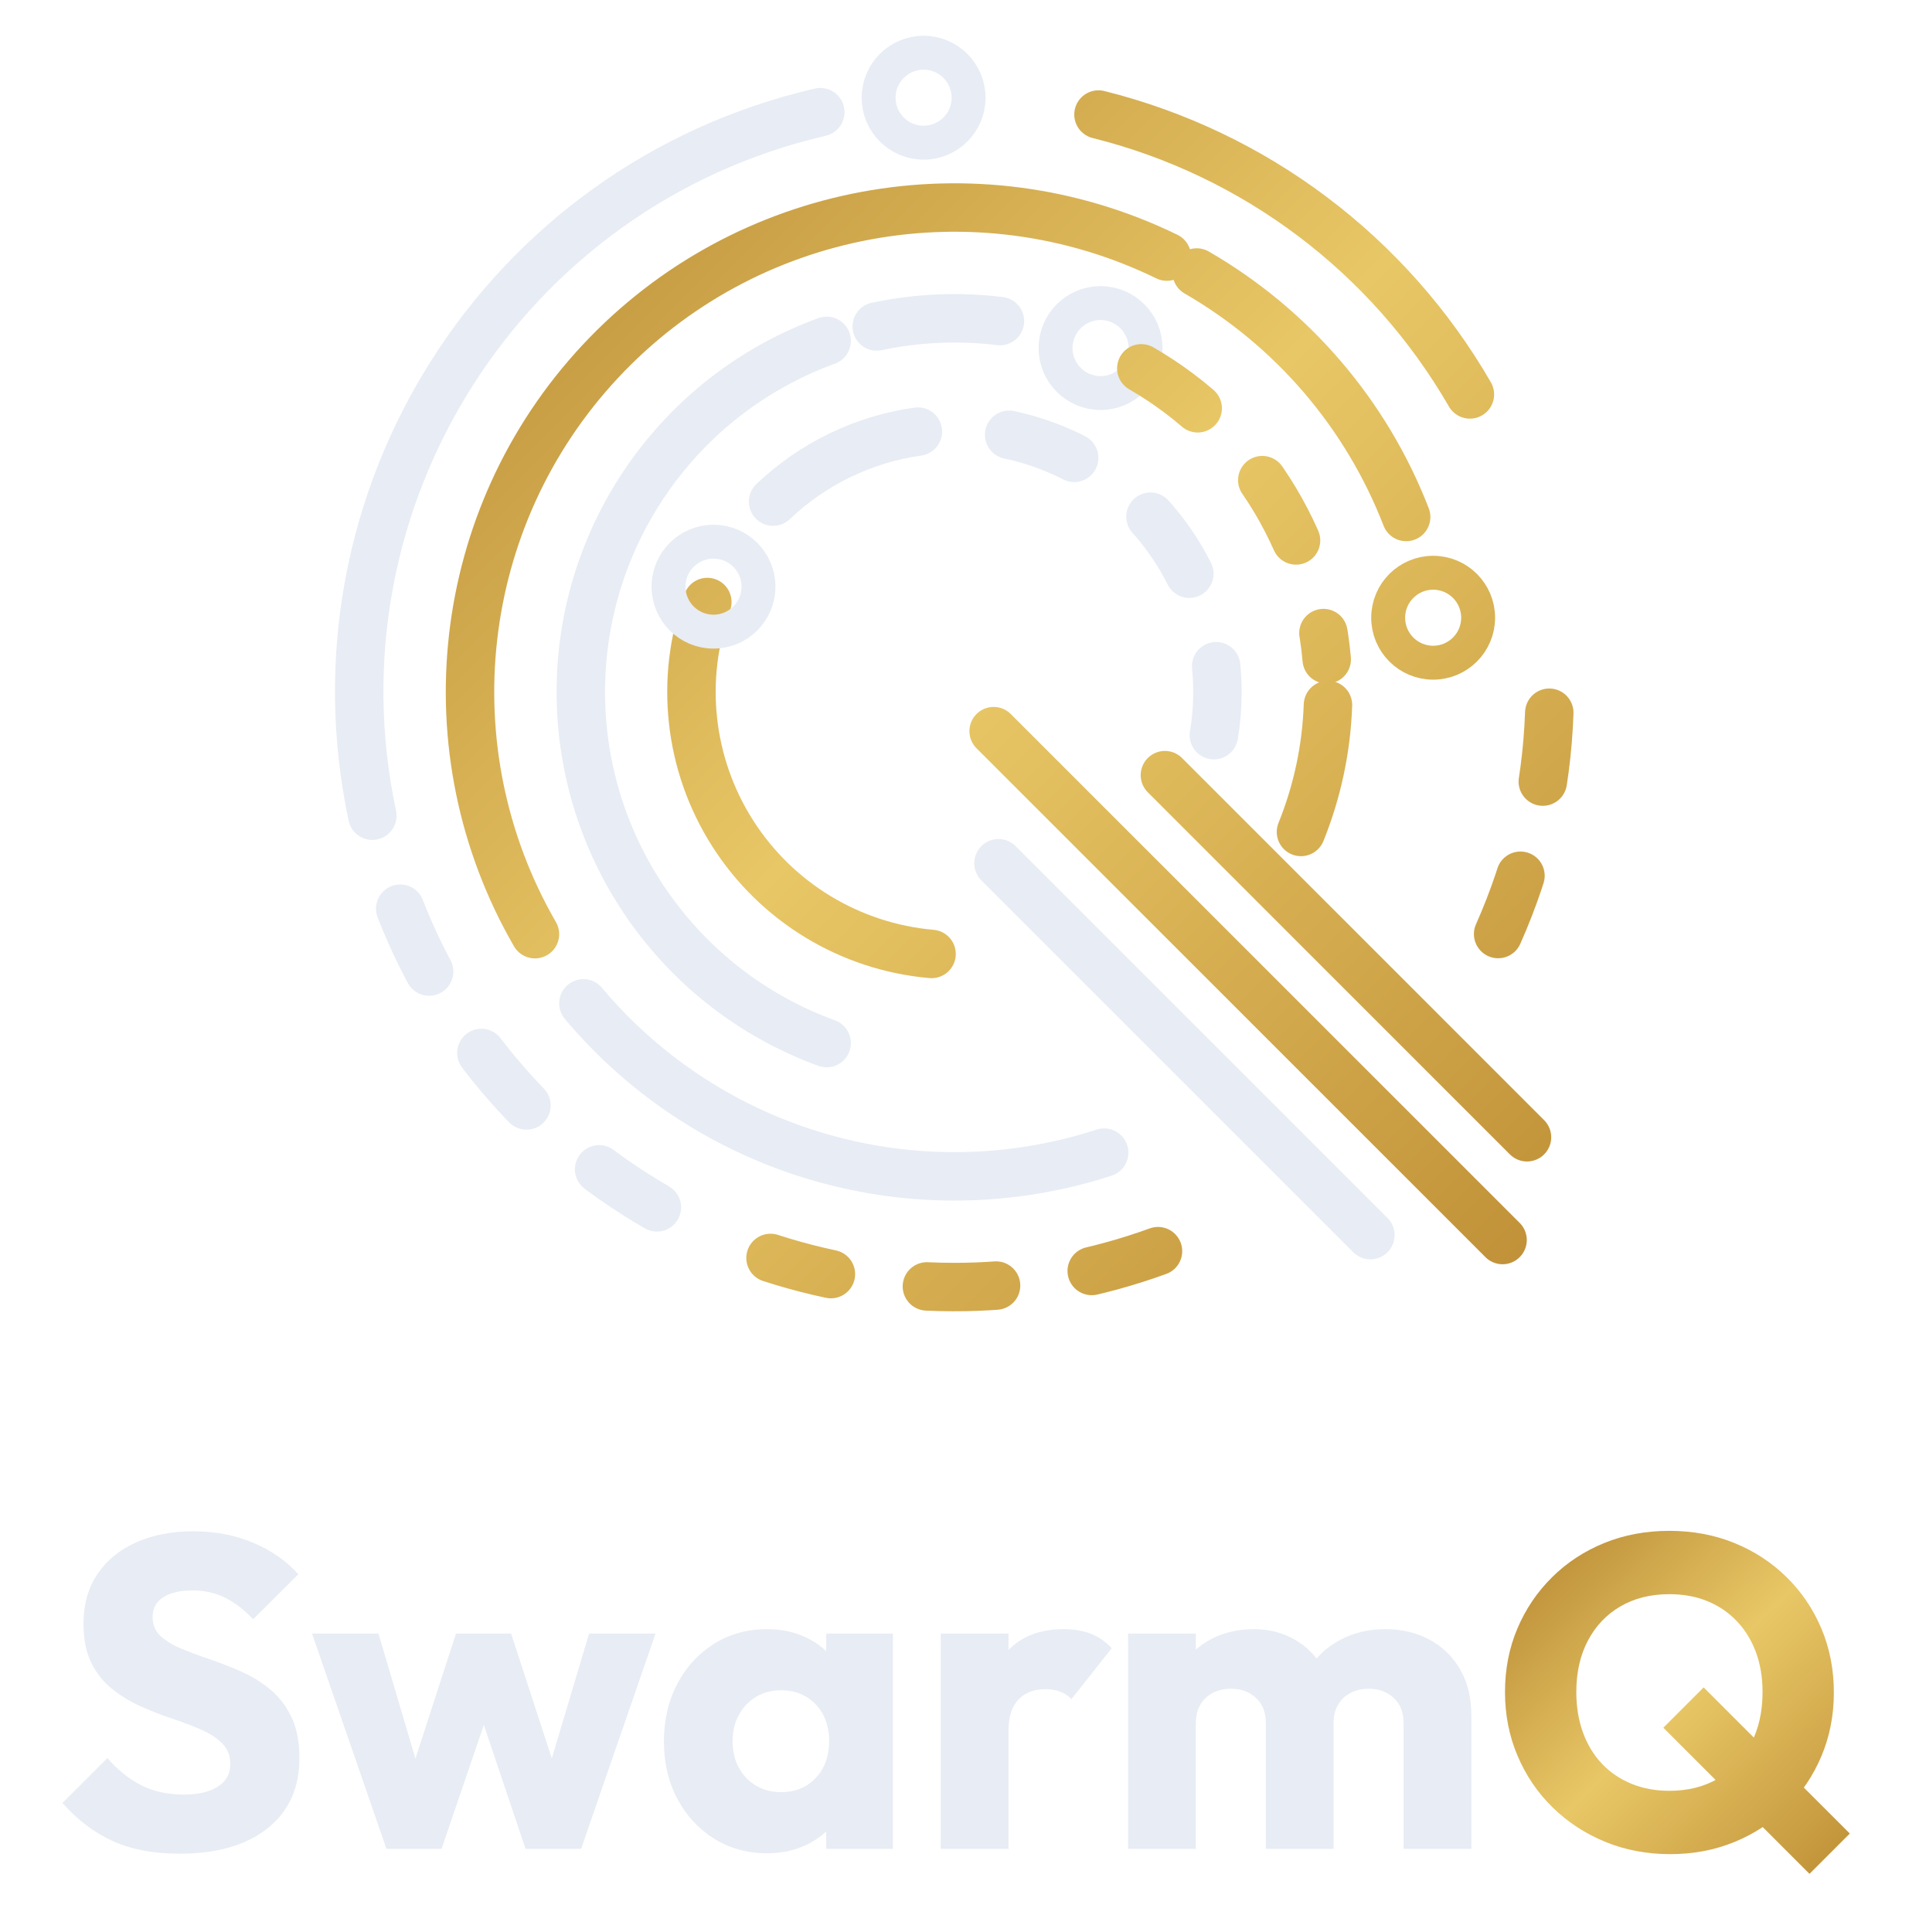
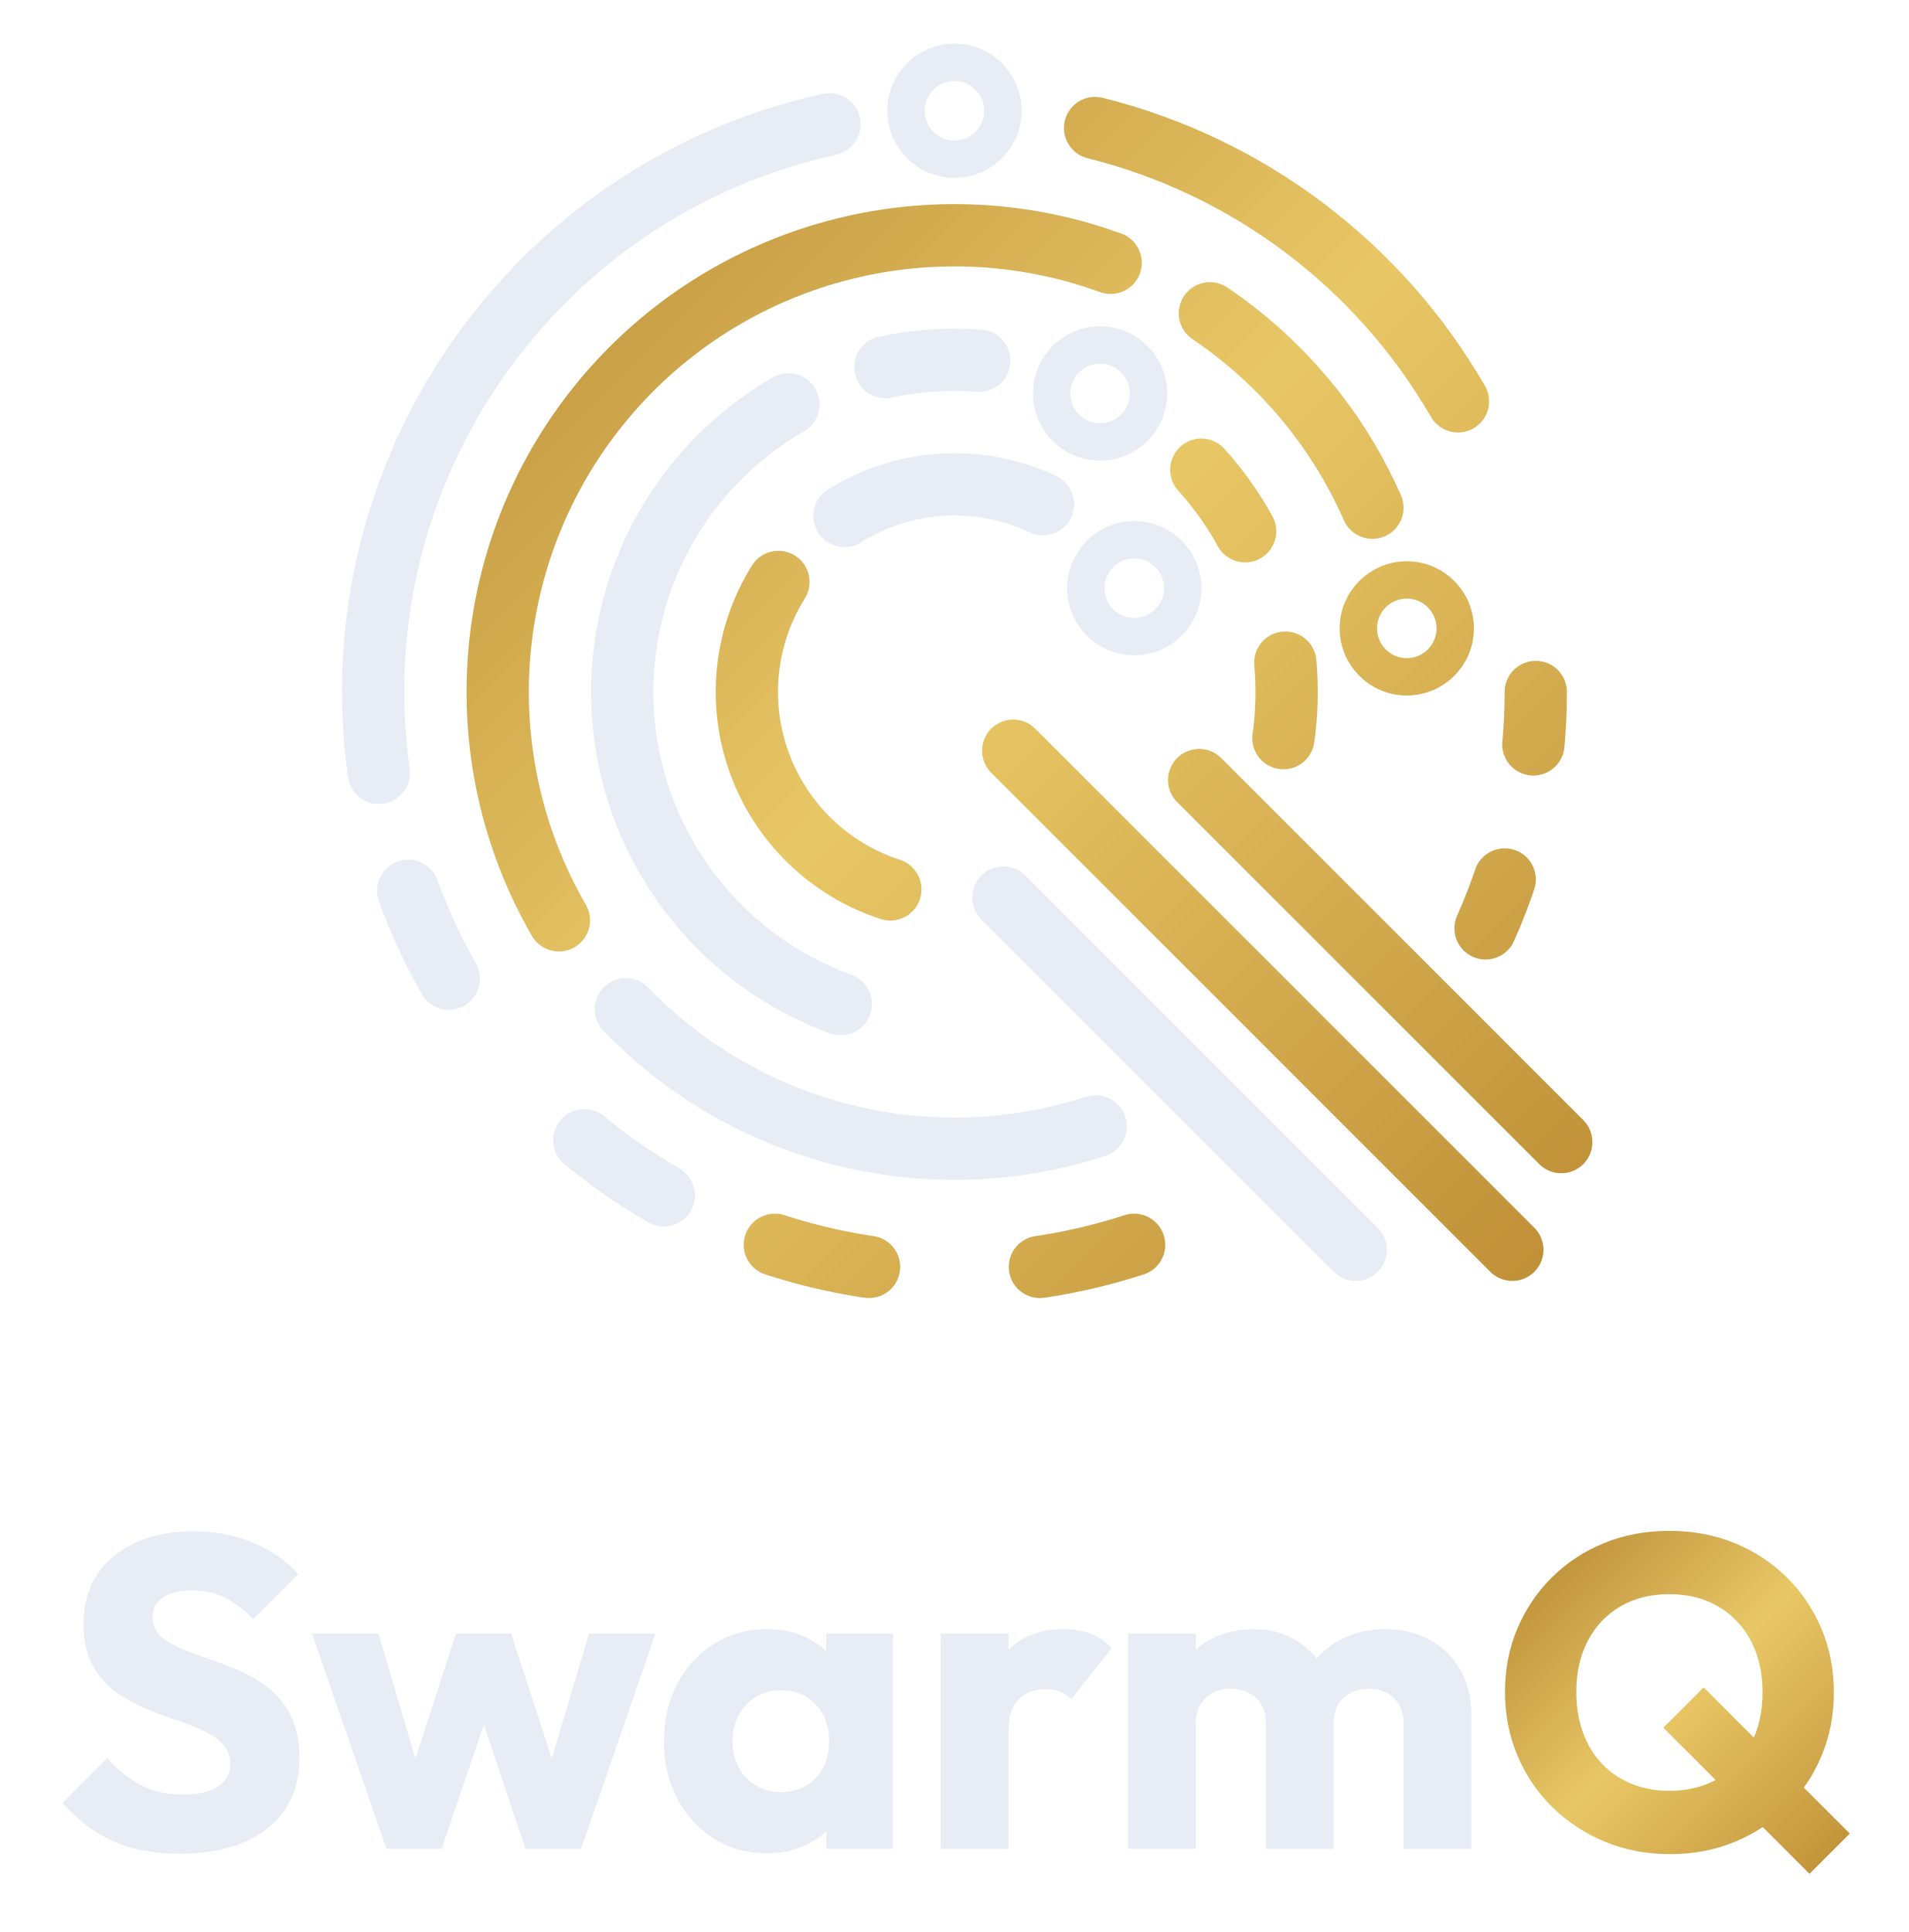
<svg xmlns="http://www.w3.org/2000/svg" viewBox="0 0 275.8 279.2" width="275.8" height="279.2" role="img" aria-label="SwarmQ">
  <defs>
    <linearGradient id="gold-swarmq-dark" gradientUnits="userSpaceOnUse" x1="14" y1="14" x2="186" y2="186">
      <stop offset="0" stop-color="#B4842F" />
      <stop offset="0.5" stop-color="#E8C766" />
      <stop offset="1" stop-color="#BF8F36" />
    </linearGradient>
    <linearGradient id="gold-swarmq-dark-t" x1="0" y1="0" x2="1" y2="1">
      <stop offset="0" stop-color="#B4842F" />
      <stop offset="0.5" stop-color="#E8C766" />
      <stop offset="1" stop-color="#BF8F36" />
    </linearGradient>
  </defs>
  <g transform="translate(37.92,0)">
-     <path d="M57.00,174.48 A86,86 0 0,1 19.19,129.41" fill="none" stroke="#E8ECF4" stroke-width="7.0" stroke-linecap="round" stroke-dasharray="10 14" />
-     <path d="M15.88,117.88 A86,86 0 0,1 80.61,16.21" fill="none" stroke="#E8ECF4" stroke-width="7.0" stroke-linecap="round" />
-     <circle cx="95.54" cy="14.12" r="6.5" fill="none" stroke="#E8ECF4" stroke-width="4.90" />
-     <path d="M120.81,16.55 A86,86 0 0,1 174.48,57.00" fill="none" stroke="url(#gold-swarmq-dark)" stroke-width="7.0" stroke-linecap="round" />
-     <path d="M129.41,180.81 A86,86 0 0,1 73.42,181.79" fill="none" stroke="url(#gold-swarmq-dark)" stroke-width="7.0" stroke-linecap="round" stroke-dasharray="10 14" />
-     <path d="M39.38,135.00 A70,70 0 0,1 130.69,37.08" fill="none" stroke="url(#gold-swarmq-dark)" stroke-width="7.0" stroke-linecap="round" />
-     <path d="M135.00,39.38 A70,70 0 0,1 165.27,74.71" fill="none" stroke="url(#gold-swarmq-dark)" stroke-width="7.0" stroke-linecap="round" />
-     <circle cx="169.17" cy="89.27" r="6.5" fill="none" stroke="url(#gold-swarmq-dark)" stroke-width="4.90" />
-     <path d="M121.63,166.57 A70,70 0 0,1 46.38,145.00" fill="none" stroke="#E8ECF4" stroke-width="7.0" stroke-linecap="round" />
-     <path d="M81.53,150.74 A54,54 0 0,1 81.53,49.26" fill="none" stroke="#E8ECF4" stroke-width="7.0" stroke-linecap="round" />
-     <path d="M88.77,47.18 A54,54 0 0,1 106.57,46.40" fill="none" stroke="#E8ECF4" stroke-width="7.0" stroke-linecap="round" />
-     <circle cx="121.11" cy="50.30" r="6.5" fill="none" stroke="#E8ECF4" stroke-width="4.90" />
-     <path d="M127.00,53.23 A54,54 0 0,1 153.79,95.29" fill="none" stroke="url(#gold-swarmq-dark)" stroke-width="7.0" stroke-linecap="round" stroke-dasharray="10 14" />
-     <path d="M96.69,137.86 A38,38 0 0,1 64.29,87.00" fill="none" stroke="url(#gold-swarmq-dark)" stroke-width="7.0" stroke-linecap="round" />
-     <path d="M73.79,72.49 A38,38 0 0,1 94.71,62.37" fill="none" stroke="#E8ECF4" stroke-width="7.0" stroke-linecap="round" />
-     <circle cx="65.18" cy="84.78" r="6.5" fill="none" stroke="#E8ECF4" stroke-width="4.90" />
-     <path d="M185.95,103.00 A86,86 0 0,1 178.56,134.98" fill="none" stroke="url(#gold-swarmq-dark)" stroke-width="7.0" stroke-linecap="round" stroke-dasharray="10 14" />
-     <path d="M153.97,101.88 A54,54 0 0,1 150.07,120.23" fill="none" stroke="url(#gold-swarmq-dark)" stroke-width="7.0" stroke-linecap="round" />
-     <path d="M107.90,62.83 A38,38 0 0,1 136.14,111.74" fill="none" stroke="#E8ECF4" stroke-width="7.0" stroke-linecap="round" stroke-dasharray="10 14" />
-     <path d="M130.41,112.02 L182.73,164.35" stroke="url(#gold-swarmq-dark)" stroke-width="7.0" stroke-linecap="round" />
-     <path d="M105.66,105.66 L179.20,179.20" stroke="url(#gold-swarmq-dark)" stroke-width="7.0" stroke-linecap="round" />
-     <path d="M106.36,124.75 L160.10,178.49" stroke="#E8ECF4" stroke-width="7.0" stroke-linecap="round" />
+     <path d="M58.00,172.75 A84,84 0 0,1 21.07,128.73" fill="none" stroke="#E8ECF4" stroke-width="9.0" stroke-linecap="round" stroke-dasharray="14.0 30.64" />
+     <path d="M16.82,111.69 A84,84 0 0,1 81.94,17.96" fill="none" stroke="#E8ECF4" stroke-width="9.0" stroke-linecap="round" />
+     <circle cx="100.00" cy="16.00" r="7.0" fill="none" stroke="#E8ECF4" stroke-width="5.40" />
+     <path d="M120.32,18.50 A84,84 0 0,1 172.75,58.00" fill="none" stroke="url(#gold-swarmq-dark)" stroke-width="9.0" stroke-linecap="round" />
+     <path d="M125.96,179.89 A84,84 0 0,1 74.04,179.89" fill="none" stroke="url(#gold-swarmq-dark)" stroke-width="9.0" stroke-linecap="round" stroke-dasharray="14.0 24.78" />
+     <path d="M184.00,100.00 A84,84 0 0,1 176.74,134.17" fill="none" stroke="url(#gold-swarmq-dark)" stroke-width="9.0" stroke-linecap="round" stroke-dasharray="7.59 20.0" />
+     <path d="M42.84,133.00 A66,66 0 0,1 122.57,37.98" fill="none" stroke="url(#gold-swarmq-dark)" stroke-width="9.0" stroke-linecap="round" />
+     <path d="M136.91,45.28 A66,66 0 0,1 160.39,73.37" fill="none" stroke="url(#gold-swarmq-dark)" stroke-width="9.0" stroke-linecap="round" />
+     <circle cx="165.36" cy="90.81" r="7.0" fill="none" stroke="url(#gold-swarmq-dark)" stroke-width="5.40" />
+     <path d="M120.40,162.77 A66,66 0 0,1 52.52,145.85" fill="none" stroke="#E8ECF4" stroke-width="9.0" stroke-linecap="round" />
+     <path d="M83.58,145.11 A48,48 0 0,1 76.00,58.43" fill="none" stroke="#E8ECF4" stroke-width="9.0" stroke-linecap="round" />
+     <path d="M90.02,53.05 A48,48 0 0,1 103.58,52.13" fill="none" stroke="#E8ECF4" stroke-width="9.0" stroke-linecap="round" />
+     <circle cx="121.04" cy="56.86" r="7.0" fill="none" stroke="#E8ECF4" stroke-width="5.40" />
+     <path d="M135.67,67.88 A48,48 0 0,1 147.53,106.68" fill="none" stroke="url(#gold-swarmq-dark)" stroke-width="9.0" stroke-linecap="round" stroke-dasharray="10.94 20.0" />
+     <path d="M90.73,128.53 A30,30 0 0,1 74.56,84.10" fill="none" stroke="url(#gold-swarmq-dark)" stroke-width="9.0" stroke-linecap="round" />
+     <path d="M84.10,74.56 A30,30 0 0,1 112.79,72.86" fill="none" stroke="#E8ECF4" stroke-width="9.0" stroke-linecap="round" />
+     <circle cx="125.98" cy="85.00" r="7.0" fill="none" stroke="#E8ECF4" stroke-width="5.40" />
+     <path d="M135.36,112.73 L187.68,165.05" stroke="url(#gold-swarmq-dark)" stroke-width="9.0" stroke-linecap="round" />
+     <path d="M108.49,108.49 L180.61,180.61" stroke="url(#gold-swarmq-dark)" stroke-width="9.0" stroke-linecap="round" />
+     <path d="M107.07,129.70 L157.98,180.61" stroke="#E8ECF4" stroke-width="9.0" stroke-linecap="round" />
  </g>
  <path fill="#E8ECF4" transform="translate(8.00,267.18)" d="M17.92 0.704Q12.352 0.704 8.336 -1.104Q4.32 -2.912 1.024 -6.624L7.52 -13.12Q9.696 -10.592 12.352 -9.216Q15.008 -7.84 18.56 -7.84Q21.728 -7.84 23.504 -9.008Q25.28 -10.176 25.28 -12.224Q25.28 -14.048 24.128 -15.216Q22.976 -16.384 21.088 -17.216Q19.2 -18.048 16.928 -18.8Q14.656 -19.552 12.4 -20.56Q10.144 -21.568 8.256 -23.056Q6.368 -24.544 5.216 -26.832Q4.064 -29.12 4.064 -32.544Q4.064 -36.736 6.096 -39.728Q8.128 -42.72 11.712 -44.304Q15.296 -45.888 19.936 -45.888Q24.704 -45.888 28.64 -44.208Q32.576 -42.528 35.104 -39.68L28.576 -33.184Q26.56 -35.296 24.464 -36.32Q22.368 -37.344 19.776 -37.344Q17.12 -37.344 15.584 -36.352Q14.048 -35.36 14.048 -33.504Q14.048 -31.808 15.2 -30.752Q16.352 -29.696 18.24 -28.912Q20.128 -28.128 22.4 -27.36Q24.672 -26.592 26.928 -25.584Q29.184 -24.576 31.072 -23.008Q32.96 -21.44 34.112 -19.04Q35.264 -16.64 35.264 -13.12Q35.264 -6.624 30.656 -2.96Q26.048 0.704 17.92 0.704Z M47.84 0.0 37.088 -31.104H46.688L53.376 -8.48L50.528 -8.416L57.888 -31.104H65.856L73.248 -8.416L70.368 -8.48L77.12 -31.104H86.72L75.968 0.0H67.936L60.704 -21.504H63.136L55.808 0.0Z M102.848 0.64Q98.56 0.64 95.184 -1.472Q91.808 -3.584 89.872 -7.232Q87.936 -10.88 87.936 -15.52Q87.936 -20.192 89.872 -23.856Q91.808 -27.52 95.184 -29.632Q98.56 -31.744 102.848 -31.744Q105.984 -31.744 108.512 -30.528Q111.04 -29.312 112.624 -27.168Q114.208 -25.024 114.432 -22.272V-8.832Q114.208 -6.08 112.64 -3.936Q111.072 -1.792 108.528 -0.576Q105.984 0.64 102.848 0.64ZM104.832 -8.192Q107.968 -8.192 109.888 -10.256Q111.808 -12.32 111.808 -15.552Q111.808 -17.728 110.944 -19.376Q110.08 -21.024 108.512 -21.968Q106.944 -22.912 104.864 -22.912Q102.816 -22.912 101.248 -21.968Q99.68 -21.024 98.768 -19.36Q97.856 -17.696 97.856 -15.552Q97.856 -13.408 98.752 -11.744Q99.648 -10.08 101.232 -9.136Q102.816 -8.192 104.832 -8.192ZM111.392 0.0V-8.352L112.864 -15.936L111.392 -23.456V-31.104H121.024V0.0Z M127.936 0.0V-31.104H137.728V0.0ZM137.728 -17.056 133.6 -20.256Q134.816 -25.728 137.728 -28.736Q140.64 -31.744 145.696 -31.744Q147.936 -31.744 149.648 -31.072Q151.36 -30.4 152.64 -28.992L146.816 -21.632Q146.176 -22.336 145.228 -22.704Q144.281 -23.072 143.04 -23.072Q140.608 -23.072 139.168 -21.576Q137.728 -20.08 137.728 -17.056Z M155.008 0.0V-31.104H164.8V0.0ZM174.912 0.0V-18.176Q174.912 -20.512 173.472 -21.824Q172.032 -23.136 169.888 -23.136Q168.416 -23.136 167.264 -22.544Q166.112 -21.952 165.456 -20.848Q164.8 -19.744 164.8 -18.176L160.992 -19.84Q160.992 -23.52 162.608 -26.176Q164.224 -28.832 166.976 -30.288Q169.728 -31.744 173.184 -31.744Q176.416 -31.744 179.024 -30.272Q181.632 -28.8 183.168 -26.16Q184.704 -23.52 184.704 -19.872V0.0ZM194.816 0.0V-18.176Q194.816 -20.512 193.376 -21.824Q191.936 -23.136 189.792 -23.136Q188.352 -23.136 187.184 -22.544Q186.016 -21.952 185.36 -20.848Q184.704 -19.744 184.704 -18.176L179.04 -18.912Q179.2 -22.88 180.944 -25.744Q182.688 -28.608 185.616 -30.176Q188.544 -31.744 192.192 -31.744Q195.744 -31.744 198.544 -30.24Q201.344 -28.736 202.976 -25.952Q204.608 -23.168 204.608 -19.264V0.0Z" />
  <path fill="url(#gold-swarmq-dark-t)" transform="translate(8.00,267.18)" d="M233.344 0.768Q228.256 0.768 223.92 -1.024Q219.584 -2.816 216.336 -6.0Q213.088 -9.184 211.28 -13.456Q209.472 -17.728 209.472 -22.656Q209.472 -27.616 211.264 -31.84Q213.056 -36.064 216.272 -39.248Q219.488 -42.432 223.808 -44.192Q228.128 -45.952 233.216 -45.952Q238.304 -45.952 242.624 -44.192Q246.944 -42.432 250.176 -39.248Q253.408 -36.064 255.2 -31.808Q256.992 -27.552 256.992 -22.592Q256.992 -17.664 255.2 -13.408Q253.408 -9.152 250.192 -5.968Q246.976 -2.784 242.672 -1.008Q238.368 0.768 233.344 0.768ZM253.472 3.616 232.352 -17.504 238.176 -23.328 259.296 -2.208ZM233.216 -8.384Q237.28 -8.384 240.304 -10.176Q243.328 -11.968 245.008 -15.184Q246.688 -18.4 246.688 -22.656Q246.688 -25.824 245.728 -28.416Q244.768 -31.008 242.976 -32.896Q241.184 -34.784 238.72 -35.792Q236.256 -36.8 233.216 -36.8Q229.184 -36.8 226.16 -35.04Q223.136 -33.28 221.456 -30.096Q219.776 -26.912 219.776 -22.656Q219.776 -19.456 220.736 -16.816Q221.696 -14.176 223.472 -12.304Q225.248 -10.432 227.728 -9.408Q230.208 -8.384 233.216 -8.384Z" />
</svg>
